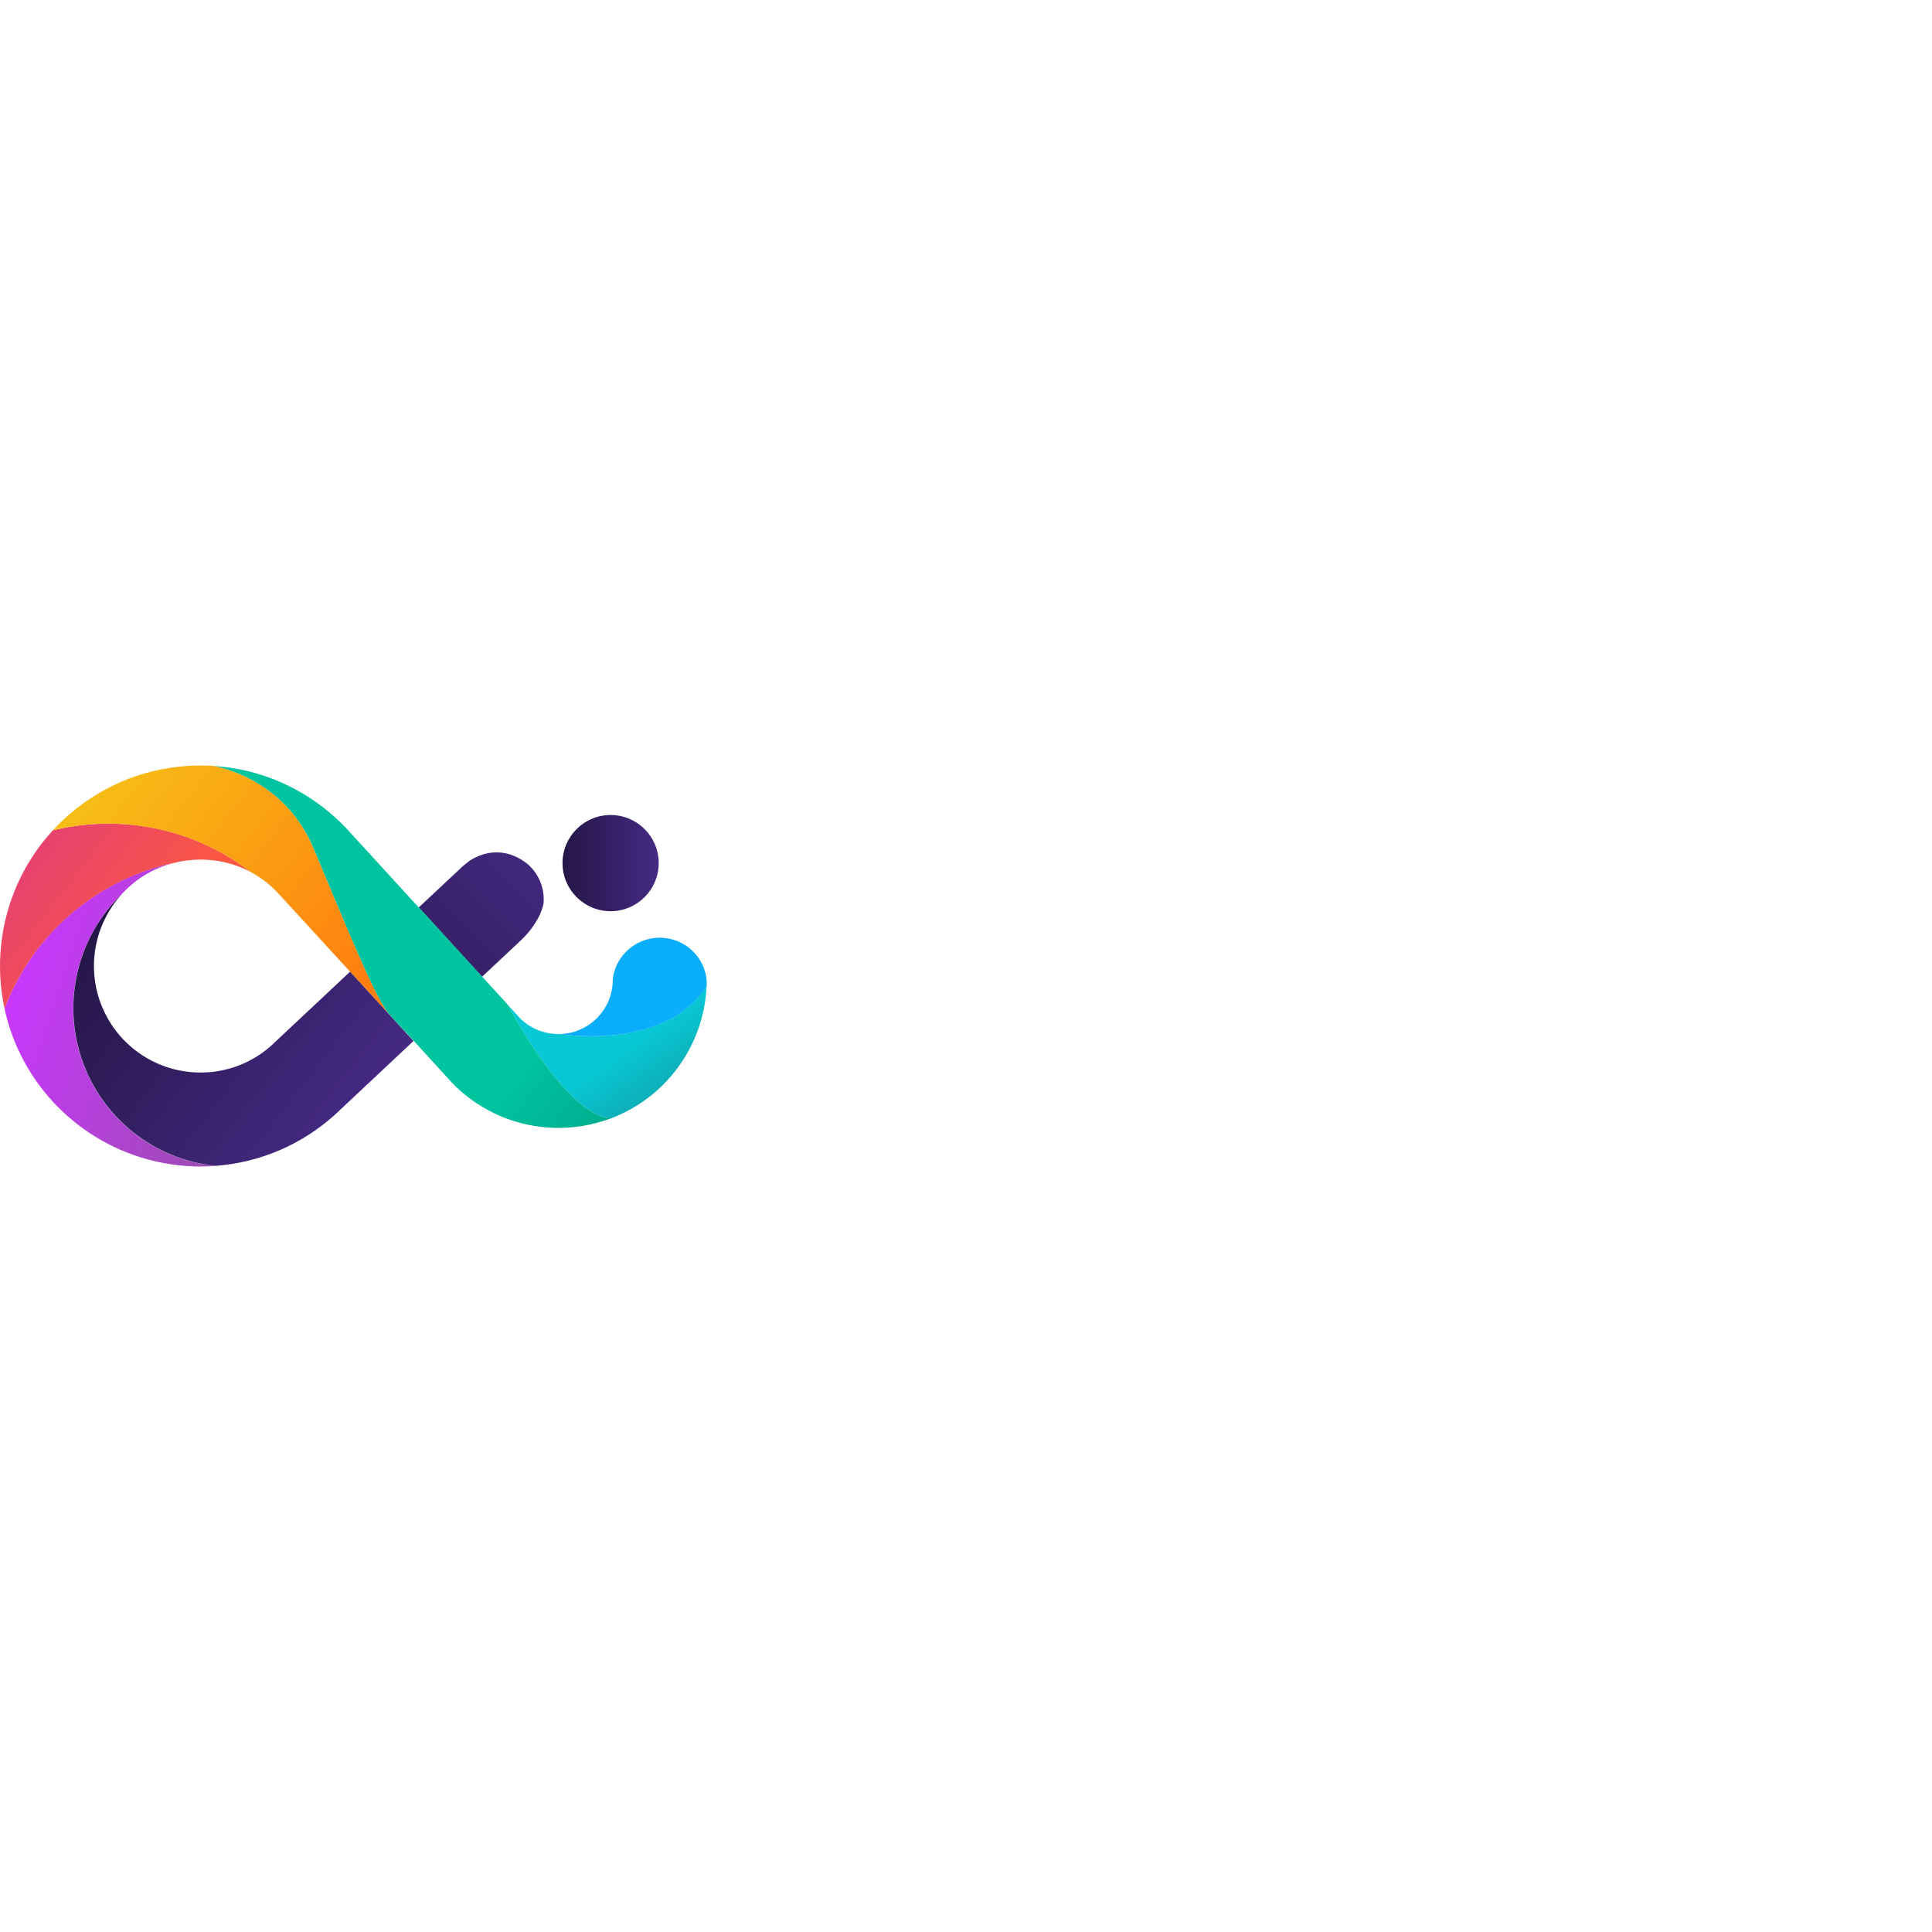
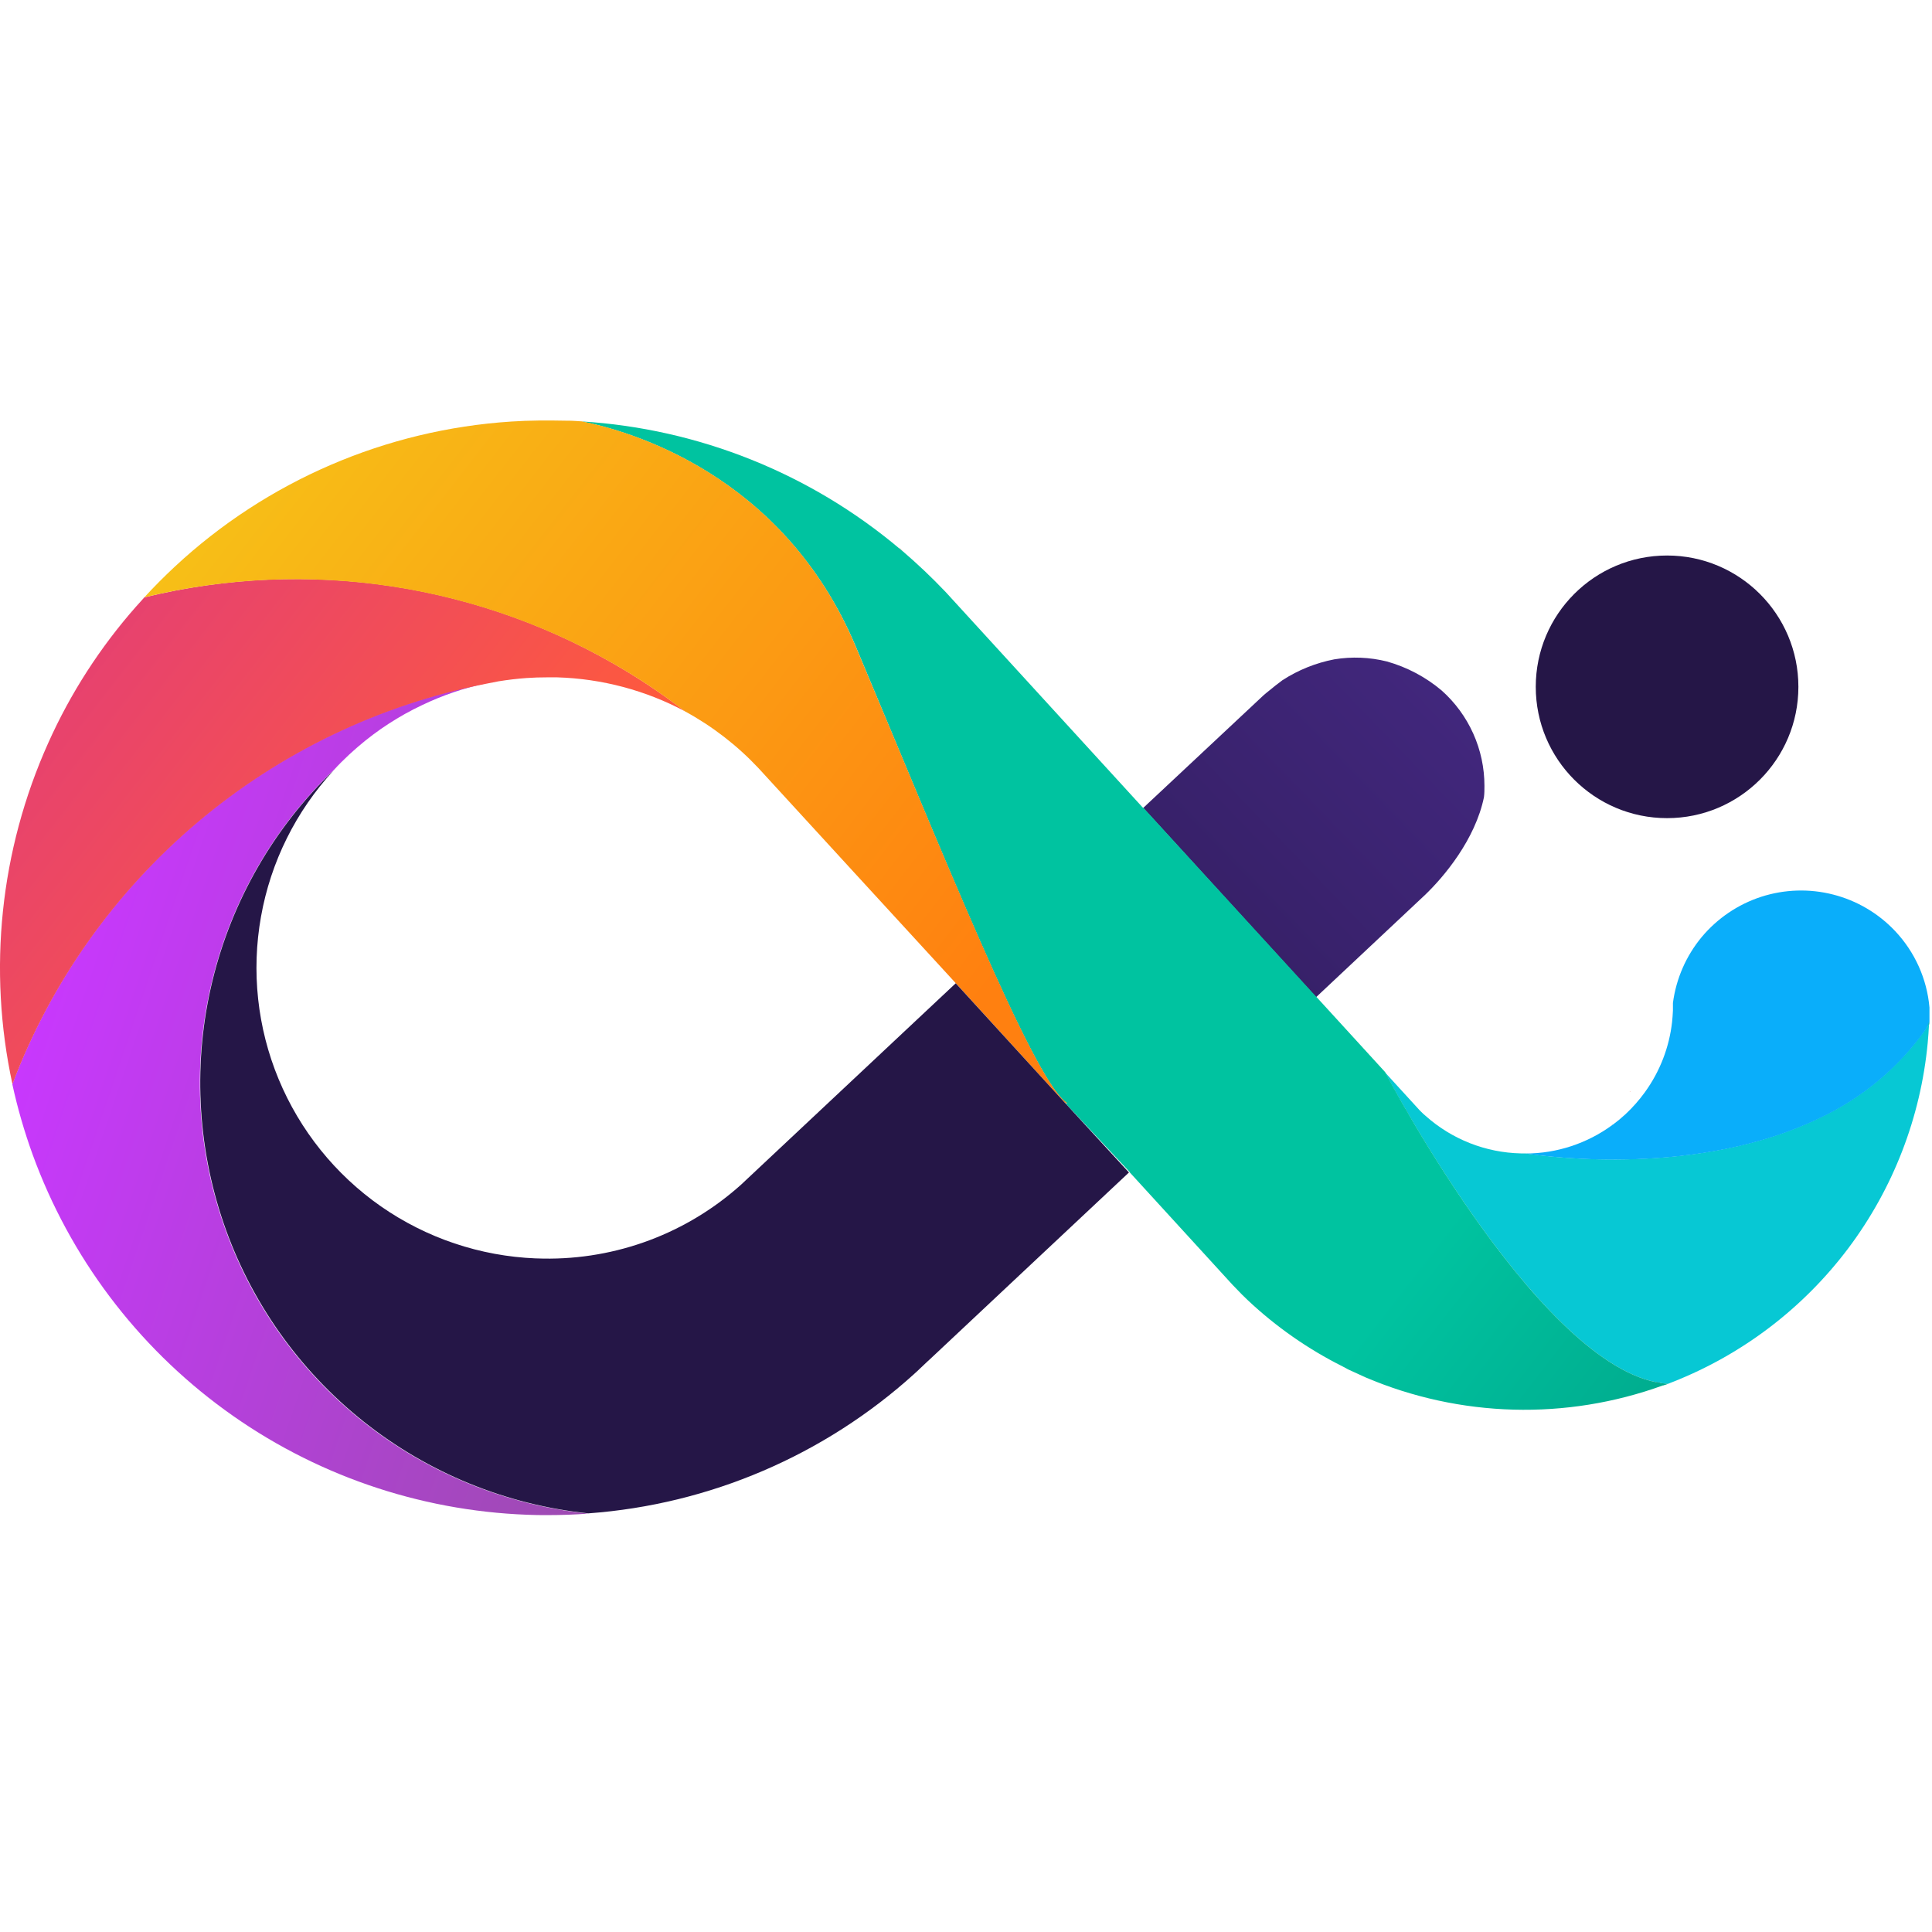
- <svg xmlns="http://www.w3.org/2000/svg" xmlns:xlink="http://www.w3.org/1999/xlink" viewBox="0 0 928.27 192.66" width="32px" height="32px">
+ <svg xmlns="http://www.w3.org/2000/svg" width="32" height="32" viewBox="0 0 32 32" fill="none">
+   <path d="M22.87 17.937L23.37 18.475L23.33 18.439C23.31 18.42 23.291 18.401 23.271 18.382L22.698 17.756V17.751L22.87 17.937Z" fill="url(#paint0_linear_2668_36)" />
+   <path d="M27.5 22.911H27.385L27.468 22.878L27.5 22.911Z" fill="url(#paint1_linear_2668_36)" />
+   <path d="M26.992 18.078H27.005L27 18.084L26.992 18.078Z" fill="url(#paint2_linear_2668_36)" />
+   <path d="M31.727 16.87L31.706 16.916V16.875L31.727 16.87Z" fill="url(#paint3_linear_2668_36)" />
+   <path d="M31.953 16.924V16.963C31.936 16.99 31.919 17.015 31.901 17.04C31.918 17.002 31.936 16.963 31.953 16.924Z" fill="url(#paint4_linear_2668_36)" />
+   <path d="M31.951 16.963C31.946 17.068 31.938 17.17 31.929 17.274C31.812 18.508 31.357 19.685 30.613 20.676C29.868 21.666 28.864 22.432 27.712 22.887C27.683 22.899 27.656 22.91 27.629 22.92C25.619 22.806 23.04 17.951 22.941 17.763L23.514 18.39L23.573 18.448L23.613 18.483C24.048 18.871 24.607 19.091 25.19 19.104H25.267C25.673 19.166 28.14 19.487 30.139 18.514C30.844 18.183 31.45 17.674 31.899 17.038C31.917 17.015 31.934 16.99 31.951 16.963V16.963Z" fill="url(#paint5_linear_2668_36)" />
+   <path d="M24.587 13.015C24.587 13.078 24.587 13.139 24.579 13.204C24.435 13.902 23.921 14.521 23.589 14.836C23.586 14.839 23.583 14.841 23.58 14.844L21.798 16.517L18.935 13.382L20.926 11.518C20.955 11.493 20.984 11.468 21.014 11.445C21.088 11.382 21.165 11.324 21.242 11.266C21.503 11.097 21.794 10.98 22.099 10.921C22.389 10.873 22.686 10.885 22.971 10.956C23.305 11.05 23.615 11.214 23.88 11.438C24.102 11.636 24.28 11.879 24.402 12.151C24.524 12.423 24.587 12.717 24.587 13.015Z" fill="url(#paint6_linear_2668_36)" />
+   <path d="M27.612 13.551C28.813 13.551 29.787 12.577 29.787 11.376C29.787 10.175 28.813 9.201 27.612 9.201C26.41 9.201 25.437 10.175 25.437 11.376C25.437 12.577 26.41 13.551 27.612 13.551Z" fill="url(#paint7_linear_2668_36)" />
+   <path d="M14.958 9.137L14.903 9.092L14.894 9.074C14.894 9.074 14.915 9.094 14.958 9.137Z" fill="url(#paint8_linear_2668_36)" />
+   <path d="M27.629 22.92L27.614 22.926L27.581 22.938H27.575L27.552 22.947H27.543C25.943 23.528 24.182 23.48 22.616 22.813C22.522 22.771 22.428 22.728 22.334 22.684L22.239 22.633C21.666 22.346 21.137 21.977 20.67 21.538C20.606 21.477 20.542 21.415 20.481 21.349L20.455 21.322L20.416 21.282L18.712 19.418V19.413L17.63 18.257C17.686 18.289 17.697 18.29 17.653 18.257C17.083 17.821 15.593 14.083 14.171 10.701C12.962 7.842 10.404 7.133 9.634 6.98C11.572 7.1 13.42 7.84 14.905 9.092L14.96 9.137C15.198 9.342 15.427 9.558 15.644 9.786L15.656 9.798L15.689 9.834L18.928 13.376H18.935L21.798 16.506L21.87 16.584L22.942 17.757C23.04 17.951 25.619 22.806 27.629 22.92Z" fill="url(#paint9_linear_2668_36)" />
+   <path d="M26.714 18.623L26.706 18.628C26.704 18.628 26.703 18.628 26.701 18.628L26.714 18.623Z" fill="url(#paint10_linear_2668_36)" />
+   <path d="M9.743 25.07C9.52 25.087 9.296 25.095 9.072 25.095C8.958 25.095 8.844 25.095 8.729 25.089C6.926 25.021 5.184 24.418 3.725 23.355C2.267 22.293 1.158 20.82 0.541 19.124C0.403 18.743 0.29 18.353 0.204 17.957C0.839 16.274 1.893 14.78 3.266 13.618C4.64 12.456 6.288 11.664 8.053 11.317C7.686 11.395 7.329 11.517 6.991 11.679C6.608 11.86 6.25 12.092 5.929 12.369C5.88 12.41 5.835 12.453 5.784 12.498C5.696 12.58 5.611 12.664 5.53 12.753L5.524 12.758C4.535 13.704 3.838 14.913 3.514 16.243C3.19 17.572 3.253 18.967 3.697 20.261C4.14 21.556 4.945 22.697 6.015 23.548C7.086 24.4 8.379 24.928 9.74 25.069L9.743 25.07Z" fill="url(#paint11_linear_2668_36)" />
+   <path d="M11.348 11.783C10.695 11.434 9.969 11.241 9.229 11.219H9.061C8.948 11.219 8.836 11.222 8.725 11.23C8.567 11.241 8.411 11.26 8.255 11.285C8.187 11.298 8.12 11.312 8.052 11.325C6.288 11.672 4.642 12.463 3.269 13.623C1.896 14.784 0.841 16.276 0.206 17.957C-0.205 16.06 0.002 14.081 0.797 12.31C1.166 11.484 1.659 10.72 2.258 10.042C2.301 9.992 2.346 9.948 2.391 9.894C3.739 9.564 5.138 9.502 6.51 9.713C7.882 9.924 9.198 10.403 10.384 11.123C10.717 11.325 11.039 11.546 11.348 11.783V11.783Z" fill="url(#paint12_linear_2668_36)" />
+   <path d="M17.63 18.257L15.826 16.28L14.117 14.418L12.563 12.723C12.21 12.347 11.799 12.029 11.345 11.782C11.036 11.545 10.715 11.325 10.382 11.123C7.985 9.674 5.112 9.232 2.39 9.894C2.552 9.718 2.72 9.549 2.897 9.384C4.422 7.965 6.391 7.116 8.47 6.982C8.767 6.962 9.07 6.962 9.374 6.968H9.411C9.487 6.968 9.561 6.975 9.635 6.979C10.405 7.132 12.963 7.841 14.167 10.694C15.594 14.076 17.085 17.814 17.649 18.25C17.694 18.285 17.686 18.284 17.63 18.257Z" fill="url(#paint13_linear_2668_36)" />
+   <path d="M18.699 19.42L16.923 21.086L15.407 22.509L15.362 22.55L15.232 22.673C15.206 22.698 15.18 22.723 15.153 22.746L15.144 22.755C13.653 24.105 11.753 24.919 9.746 25.066C8.386 24.925 7.094 24.398 6.023 23.546C4.953 22.695 4.148 21.555 3.704 20.261C3.261 18.967 3.196 17.573 3.519 16.244C3.842 14.915 4.539 13.705 5.527 12.759C4.902 13.435 4.484 14.276 4.323 15.182C4.161 16.088 4.262 17.022 4.614 17.872C4.966 18.722 5.554 19.454 6.309 19.981C7.064 20.507 7.954 20.806 8.874 20.843H8.887C10.098 20.891 11.281 20.479 12.199 19.688L12.207 19.681C12.229 19.663 12.25 19.644 12.271 19.625L15.009 17.056L15.283 16.799L15.83 16.286L17.63 18.257L18.699 19.42Z" fill="url(#paint14_linear_2668_36)" />
+   <path d="M31.958 16.688V16.924C31.941 16.964 31.923 17.002 31.904 17.04C31.456 17.676 30.849 18.185 30.145 18.517C28.145 19.489 25.679 19.168 25.273 19.106C25.789 19.104 26.291 18.938 26.706 18.633L26.714 18.628C26.787 18.574 26.857 18.516 26.924 18.454C27.041 18.345 27.148 18.223 27.243 18.093C27.245 18.092 27.247 18.09 27.247 18.087C27.494 17.745 27.648 17.346 27.695 16.927C27.701 16.867 27.706 16.805 27.709 16.739V16.612C27.762 16.21 27.927 15.832 28.186 15.52C28.446 15.209 28.788 14.978 29.173 14.853C29.559 14.729 29.971 14.716 30.364 14.817C30.756 14.917 31.112 15.127 31.39 15.422C31.716 15.768 31.917 16.214 31.958 16.688V16.688Z" fill="url(#paint15_linear_2668_36)" />
+   <path d="M26.714 18.623L26.706 18.628C26.704 18.628 26.703 18.628 26.701 18.628L26.714 18.623Z" fill="url(#paint16_linear_2668_36)" />
+   <path d="M31.953 16.924V16.963C31.936 16.99 31.919 17.015 31.901 17.04C31.918 17.002 31.936 16.963 31.953 16.924Z" fill="url(#paint17_linear_2668_36)" />
  <defs>
-     <style>.cls-1{fill:#34196e;}.cls-2{fill:url(#linear-gradient);}.cls-3{fill:url(#linear-gradient-2);}.cls-4{fill:url(#linear-gradient-3);}.cls-5{fill:url(#linear-gradient-4);}.cls-6{fill:url(#linear-gradient-5);}.cls-7{fill:url(#linear-gradient-6);}.cls-8{fill:url(#linear-gradient-7);}.cls-9{fill:url(#linear-gradient-8);}.cls-10{fill:url(#linear-gradient-9);}.cls-11{fill:url(#linear-gradient-10);}.cls-12{fill:url(#linear-gradient-11);}.cls-13{fill:url(#linear-gradient-12);}.cls-14{fill:url(#linear-gradient-13);}.cls-15{fill:url(#linear-gradient-14);}.cls-16{fill:url(#linear-gradient-15);}.cls-17{fill:url(#linear-gradient-16);}.cls-18{fill:url(#linear-gradient-17);}</style>
-     <linearGradient id="linear-gradient" x1="240.37" y1="116.99" x2="249.16" y2="119.97" gradientUnits="userSpaceOnUse">
-       <stop offset="0" stop-color="#ed6347" />
-       <stop offset="0.36" stop-color="#ef684c" />
-       <stop offset="0.79" stop-color="#f6775b" />
-       <stop offset="1" stop-color="#fb8165" />
+     <linearGradient id="paint0_linear_2668_36" x1="22.623" y1="17.973" x2="23.45" y2="18.254" gradientUnits="userSpaceOnUse">
+       <stop stop-color="#ED6347" />
+       <stop offset="0.36" stop-color="#EF684C" />
+       <stop offset="0.79" stop-color="#F6775B" />
+       <stop offset="1" stop-color="#FB8165" />
    </linearGradient>
-     <linearGradient id="linear-gradient-2" x1="291.07" y1="169.14" x2="292.17" y2="169.51" xlink:href="#linear-gradient" />
-     <linearGradient id="linear-gradient-3" x1="286.81" y1="118.06" x2="286.92" y2="118.1" xlink:href="#linear-gradient" />
-     <linearGradient id="linear-gradient-4" x1="336.85" y1="105.47" x2="337.01" y2="105.52" xlink:href="#linear-gradient" />
-     <linearGradient id="linear-gradient-5" x1="339.14" y1="106.84" x2="339.95" y2="104.81" gradientUnits="userSpaceOnUse">
-       <stop offset="0" stop-color="#07c8d4" />
-       <stop offset="1" stop-color="#15959d" />
+     <linearGradient id="paint1_linear_2668_36" x1="60.807" y1="28.447" x2="60.866" y2="28.517" gradientUnits="userSpaceOnUse">
+       <stop stop-color="#ED6347" />
+       <stop offset="0.36" stop-color="#EF684C" />
+       <stop offset="0.79" stop-color="#F6775B" />
+       <stop offset="1" stop-color="#FB8165" />
    </linearGradient>
-     <linearGradient id="linear-gradient-6" x1="305.95" y1="132.22" x2="335.76" y2="173.45" xlink:href="#linear-gradient-5" />
-     <linearGradient id="linear-gradient-7" x1="148.07" y1="150.94" x2="267.5" y2="35.8" gradientUnits="userSpaceOnUse">
-       <stop offset="0" stop-color="#251647" />
+     <linearGradient id="paint2_linear_2668_36" x1="30.502" y1="18.855" x2="30.503" y2="18.856" gradientUnits="userSpaceOnUse">
+       <stop stop-color="#ED6347" />
+       <stop offset="0.36" stop-color="#EF684C" />
+       <stop offset="0.79" stop-color="#F6775B" />
+       <stop offset="1" stop-color="#FB8165" />
+     </linearGradient>
+     <linearGradient id="paint3_linear_2668_36" x1="38.681" y1="21.734" x2="38.684" y2="21.735" gradientUnits="userSpaceOnUse">
+       <stop stop-color="#ED6347" />
+       <stop offset="0.36" stop-color="#EF684C" />
+       <stop offset="0.79" stop-color="#F6775B" />
+       <stop offset="1" stop-color="#FB8165" />
+     </linearGradient>
+     <linearGradient id="paint4_linear_2668_36" x1="31.919" y1="17.018" x2="31.995" y2="16.827" gradientUnits="userSpaceOnUse">
+       <stop stop-color="#07C8D4" />
+       <stop offset="1" stop-color="#15959D" />
+     </linearGradient>
+     <linearGradient id="paint5_linear_2668_36" x1="2779.52" y1="804.559" x2="2925.04" y2="1108.98" gradientUnits="userSpaceOnUse">
+       <stop stop-color="#07C8D4" />
+       <stop offset="1" stop-color="#15959D" />
+     </linearGradient>
+     <linearGradient id="paint6_linear_2668_36" x1="13.935" y1="21.169" x2="25.176" y2="10.332" gradientUnits="userSpaceOnUse">
+       <stop stop-color="#251647" />
      <stop offset="1" stop-color="#452983" />
    </linearGradient>
-     <linearGradient id="linear-gradient-8" x1="270.27" y1="46.89" x2="316.5" y2="46.89" xlink:href="#linear-gradient-7" />
-     <linearGradient id="linear-gradient-9" x1="158.18" y1="22.63" x2="273.33" y2="61.63" xlink:href="#linear-gradient" />
-     <linearGradient id="linear-gradient-10" x1="255.4" y1="140.61" x2="443.01" y2="286.58" gradientUnits="userSpaceOnUse">
-       <stop offset="0" stop-color="#00c3a0" />
-       <stop offset="1" stop-color="#00544a" />
+     <linearGradient id="paint7_linear_2668_36" x1="1201.14" y1="213.178" x2="1402.25" y2="213.178" gradientUnits="userSpaceOnUse">
+       <stop stop-color="#251647" />
+       <stop offset="1" stop-color="#452983" />
    </linearGradient>
-     <linearGradient id="linear-gradient-11" x1="283.7" y1="123.88" x2="330.12" y2="139.61" xlink:href="#linear-gradient" />
-     <linearGradient id="linear-gradient-12" x1="9.71" y1="94.64" x2="123.56" y2="133.21" gradientUnits="userSpaceOnUse">
-       <stop offset="0" stop-color="#c838fd" />
-       <stop offset="0.39" stop-color="#b73fdf" />
-       <stop offset="1" stop-color="#9d4bb1" />
+     <linearGradient id="paint8_linear_2668_36" x1="25.017" y1="10.501" x2="32.364" y2="13.026" gradientUnits="userSpaceOnUse">
+       <stop stop-color="#ED6347" />
+       <stop offset="0.36" stop-color="#EF684C" />
+       <stop offset="0.79" stop-color="#F6775B" />
+       <stop offset="1" stop-color="#FB8165" />
    </linearGradient>
-     <linearGradient id="linear-gradient-13" x1="13.08" y1="46.44" x2="82.36" y2="100.34" gradientUnits="userSpaceOnUse">
-       <stop offset="0" stop-color="#e7426e" />
-       <stop offset="1" stop-color="#ff5b3b" />
+     <linearGradient id="paint9_linear_2668_36" x1="24.037" y1="20.197" x2="41.695" y2="33.935" gradientUnits="userSpaceOnUse">
+       <stop stop-color="#00C3A0" />
+       <stop offset="1" stop-color="#00544A" />
    </linearGradient>
-     <linearGradient id="linear-gradient-14" x1="49.56" y1="0.09" x2="175.53" y2="98.1" gradientUnits="userSpaceOnUse">
-       <stop offset="0" stop-color="#f7bf17" />
-       <stop offset="0.12" stop-color="#f8b716" />
-       <stop offset="1" stop-color="#ff8010" />
+     <linearGradient id="paint10_linear_2668_36" x1="30.438" y1="19.322" x2="30.858" y2="19.654" gradientUnits="userSpaceOnUse">
+       <stop stop-color="#ED6347" />
+       <stop offset="0.36" stop-color="#EF684C" />
+       <stop offset="0.79" stop-color="#F6775B" />
+       <stop offset="1" stop-color="#FB8165" />
    </linearGradient>
-     <linearGradient id="linear-gradient-15" x1="42.85" y1="80.67" x2="164.97" y2="175.68" xlink:href="#linear-gradient-7" />
-     <linearGradient id="linear-gradient-16" x1="313.07" y1="127.51" x2="382.62" y2="233.26" gradientUnits="userSpaceOnUse">
-       <stop offset="0" stop-color="#0aaefa" />
-       <stop offset="1" stop-color="#2951e7" />
+     <linearGradient id="paint11_linear_2668_36" x1="0.913" y1="15.87" x2="11.629" y2="19.5" gradientUnits="userSpaceOnUse">
+       <stop stop-color="#C838FD" />
+       <stop offset="0.39" stop-color="#B73FDF" />
+       <stop offset="1" stop-color="#9D4BB1" />
    </linearGradient>
-     <linearGradient id="linear-gradient-17" x1="283.76" y1="123.93" x2="283.81" y2="123.8" xlink:href="#linear-gradient-5" />
+     <linearGradient id="paint12_linear_2668_36" x1="1.231" y1="11.333" x2="7.751" y2="16.406" gradientUnits="userSpaceOnUse">
+       <stop stop-color="#E7426E" />
+       <stop offset="1" stop-color="#FF5B3B" />
+     </linearGradient>
+     <linearGradient id="paint13_linear_2668_36" x1="4.664" y1="6.971" x2="16.52" y2="16.195" gradientUnits="userSpaceOnUse">
+       <stop stop-color="#F7BF17" />
+       <stop offset="0.12" stop-color="#F8B716" />
+       <stop offset="1" stop-color="#FF8010" />
+     </linearGradient>
+     <linearGradient id="paint14_linear_2668_36" x1="662.436" y1="1005.55" x2="2212.34" y2="2512.69" gradientUnits="userSpaceOnUse">
+       <stop stop-color="#251647" />
+       <stop offset="1" stop-color="#452983" />
+     </linearGradient>
+     <linearGradient id="paint15_linear_2668_36" x1="29.465" y1="18.964" x2="36.011" y2="28.916" gradientUnits="userSpaceOnUse">
+       <stop stop-color="#0AAEFA" />
+       <stop offset="1" stop-color="#2951E7" />
+     </linearGradient>
+     <linearGradient id="paint16_linear_2668_36" x1="30.439" y1="19.322" x2="30.439" y2="19.321" gradientUnits="userSpaceOnUse">
+       <stop stop-color="#07C8D4" />
+       <stop offset="1" stop-color="#15959D" />
+     </linearGradient>
+     <linearGradient id="paint17_linear_2668_36" x1="31.919" y1="17.018" x2="31.995" y2="16.827" gradientUnits="userSpaceOnUse">
+       <stop stop-color="#07C8D4" />
+       <stop offset="1" stop-color="#15959D" />
+     </linearGradient>
  </defs>
-   <g id="Layer_2" data-name="Layer 2">
-     <g id="Layer_1-2" data-name="Layer 1">
-       <path class="cls-2" d="M243,116.61l5.31,5.71-.42-.38c-.22-.2-.42-.4-.63-.61l-6.09-6.65s0-.05,0-.05Z" />
-       <path class="cls-3" d="M292.19,169.45c-.41,0-.82,0-1.22,0l.88-.35Z" />
-       <path class="cls-4" d="M286.8,118.1l.13,0-.05.07Z" />
-       <path class="cls-5" d="M337.1,105.27l-.22.49c0-.1,0-.2,0-.3v-.14Z" />
-       <path class="cls-6" d="M339.5,105.84c0,.14,0,.28,0,.42-.18.28-.36.55-.55.81Q339.23,106.47,339.5,105.84Z" />
-       <path class="cls-7" d="M339.48,106.26c-.05,1.11-.13,2.2-.23,3.3a71.33,71.33,0,0,1-44.81,59.64c-.3.13-.59.24-.88.35-21.35-1.21-48.76-52.8-49.81-54.79l6.09,6.66.63.61.42.38,0,0A26,26,0,0,0,267.65,129h.82c4.31.66,30.52,4.07,51.76-6.26a47.69,47.69,0,0,0,18.7-15.69C339.12,106.81,339.3,106.54,339.48,106.26Z" />
-       <path class="cls-8" d="M261.24,64.31c0,.66,0,1.31-.08,2-1.53,7.42-7,14-10.52,17.34a.81.81,0,0,1-.1.09l-18.93,17.77L201.19,68.2h0L222.34,48.4c.31-.27.62-.53.94-.78h0c.79-.66,1.6-1.28,2.42-1.9a25.63,25.63,0,0,1,9.11-3.66,22.73,22.73,0,0,1,9.26.37,25.88,25.88,0,0,1,9.66,5.12A22.46,22.46,0,0,1,261.24,64.31Z" />
-       <circle class="cls-9" cx="293.38" cy="46.89" r="23.11" />
-       <path class="cls-10" d="M158.93,23.1l-.58-.48-.1-.19S158.48,22.64,158.93,23.1Z" />
-       <path class="cls-11" d="M293.56,169.55l-.16.06-.35.13-.06,0-.25.09-.09,0a71.37,71.37,0,0,1-52.35-1.42c-1-.44-2-.9-3-1.37l-1-.54a70.22,70.22,0,0,1-16.68-11.64c-.68-.64-1.36-1.3-2-2l-.28-.29-.41-.43-18.11-19.8,0-.06L187.32,120c.6.34.72.35.25,0-6.06-4.63-21.89-44.35-37-80.28C137.73,9.34,110.55,1.81,102.37.19a96.12,96.12,0,0,1,56,22.43l.58.48A99.28,99.28,0,0,1,166.22,30l.13.13.35.38,34.42,37.63.07,0,30.42,33.26h0l.76.83,11.39,12.46C244.8,116.75,272.21,168.34,293.56,169.55Z" />
-       <path class="cls-12" d="M283.84,123.89l-.08.06a.17.17,0,0,0-.06,0Z" />
-       <path class="cls-13" d="M103.52,192.39q-3.55.27-7.12.27c-1.22,0-2.43,0-3.65-.07a96.42,96.42,0,0,1-87-63.37,97.3,97.3,0,0,1-3.58-12.4A112.27,112.27,0,0,1,85.57,46.27a50.31,50.31,0,0,0-11.29,3.84l0,0A50.52,50.52,0,0,0,63,57.44c-.52.44-1,.9-1.54,1.37-.93.88-1.84,1.77-2.7,2.71l-.06.06h0a76.16,76.16,0,0,0,44.79,130.8Z" />
-       <path class="cls-14" d="M120.58,51.22a51,51,0,0,0-22.52-6c-.59,0-1.18,0-1.78,0q-1.8,0-3.57.12c-1.68.12-3.34.32-5,.59-.72.13-1.43.28-2.15.42A112.27,112.27,0,0,0,2.19,116.82a96.68,96.68,0,0,1,6.28-60A94.67,94.67,0,0,1,24,32.72c.45-.53.93-1,1.41-1.57A112.19,112.19,0,0,1,110.34,44.2,113.71,113.71,0,0,1,120.58,51.22Z" />
-       <path class="cls-15" d="M187.32,120,168.16,99h0L150,79.21l-16.51-18a51.24,51.24,0,0,0-12.94-10,113.71,113.71,0,0,0-10.24-7A112.64,112.64,0,0,0,25.4,31.15c1.72-1.87,3.51-3.67,5.39-5.42A95.93,95.93,0,0,1,90,.21C93.15,0,96.37,0,99.6.06H100c.8,0,1.59.07,2.38.12,8.18,1.62,35.36,9.15,48.15,39.47,15.16,35.93,31,75.65,37,80.28C188,120.3,187.92,120.29,187.32,120Z" />
-       <path class="cls-16" d="M198.68,132.36l-18.87,17.7h0L163.7,165.18l-.47.44-1.38,1.3h0q-.42.41-.84.78l-.1.09,0,0a95.92,95.92,0,0,1-57.35,24.56A76.16,76.16,0,0,1,58.73,61.59a51.19,51.19,0,0,0,35.56,85.89h.14a50.82,50.82,0,0,0,35.19-12.27l.09-.08c.23-.19.45-.39.67-.59l29.1-27.3,2.91-2.73,5.81-5.45,0,0h0L187.32,120Z" />
-       <path class="cls-17" d="M339.56,103.33c0,.69,0,1.38,0,2.07,0,0,0,.09,0,.14s0,.2,0,.3q-.27.63-.57,1.23a47.69,47.69,0,0,1-18.7,15.69c-21.24,10.33-47.45,6.92-51.76,6.26A25.94,25.94,0,0,0,283.76,124l.08-.06a27.54,27.54,0,0,0,2.23-1.84,26.71,26.71,0,0,0,3.39-3.84.13.13,0,0,0,.05-.06,26,26,0,0,0,4.75-12.33c.07-.64.12-1.29.15-2,0-.31,0-.64,0-1v-.35a22.75,22.75,0,0,1,39.11-12.64A22.41,22.41,0,0,1,339.56,103.33Z" />
-       <path class="cls-18" d="M283.84,123.89l-.08.06a.17.17,0,0,0-.06,0Z" />
-       <path class="cls-6" d="M339.5,105.84c0,.14,0,.28,0,.42-.18.28-.36.55-.55.81Q339.23,106.47,339.5,105.84Z" />
-     </g>
-   </g>
</svg>
